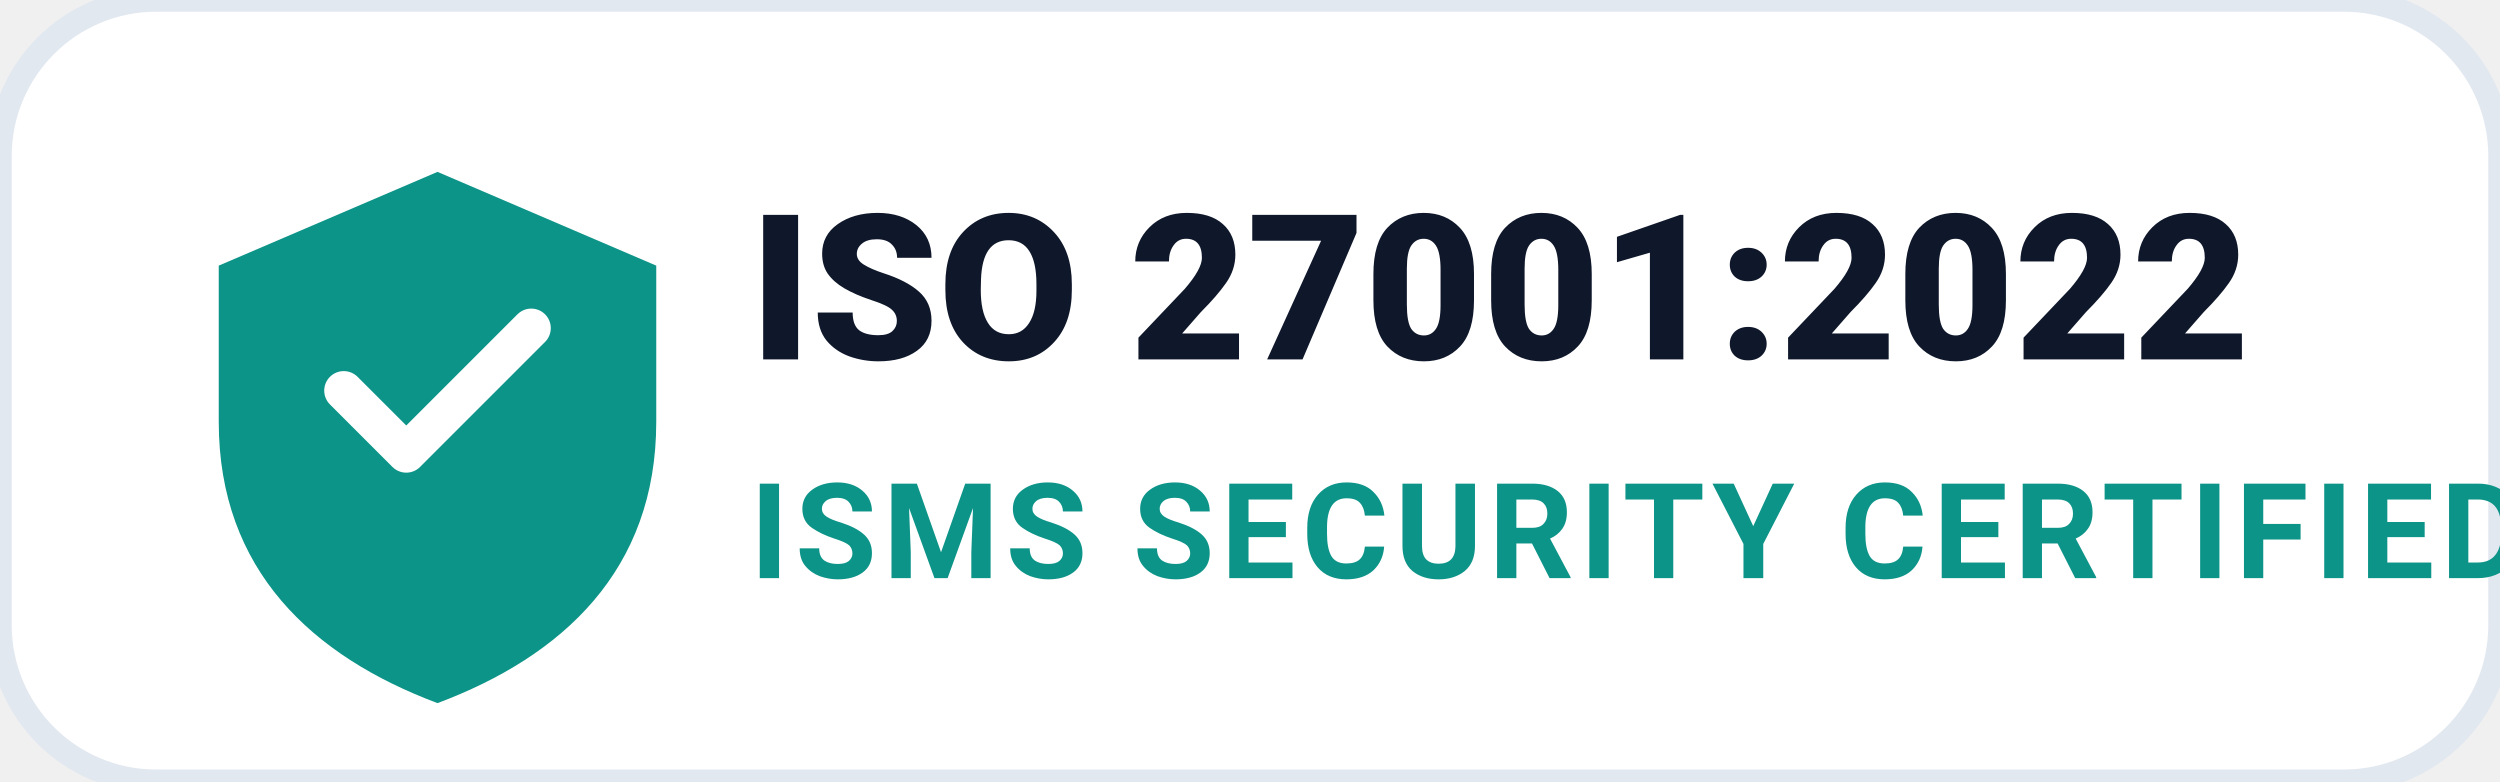
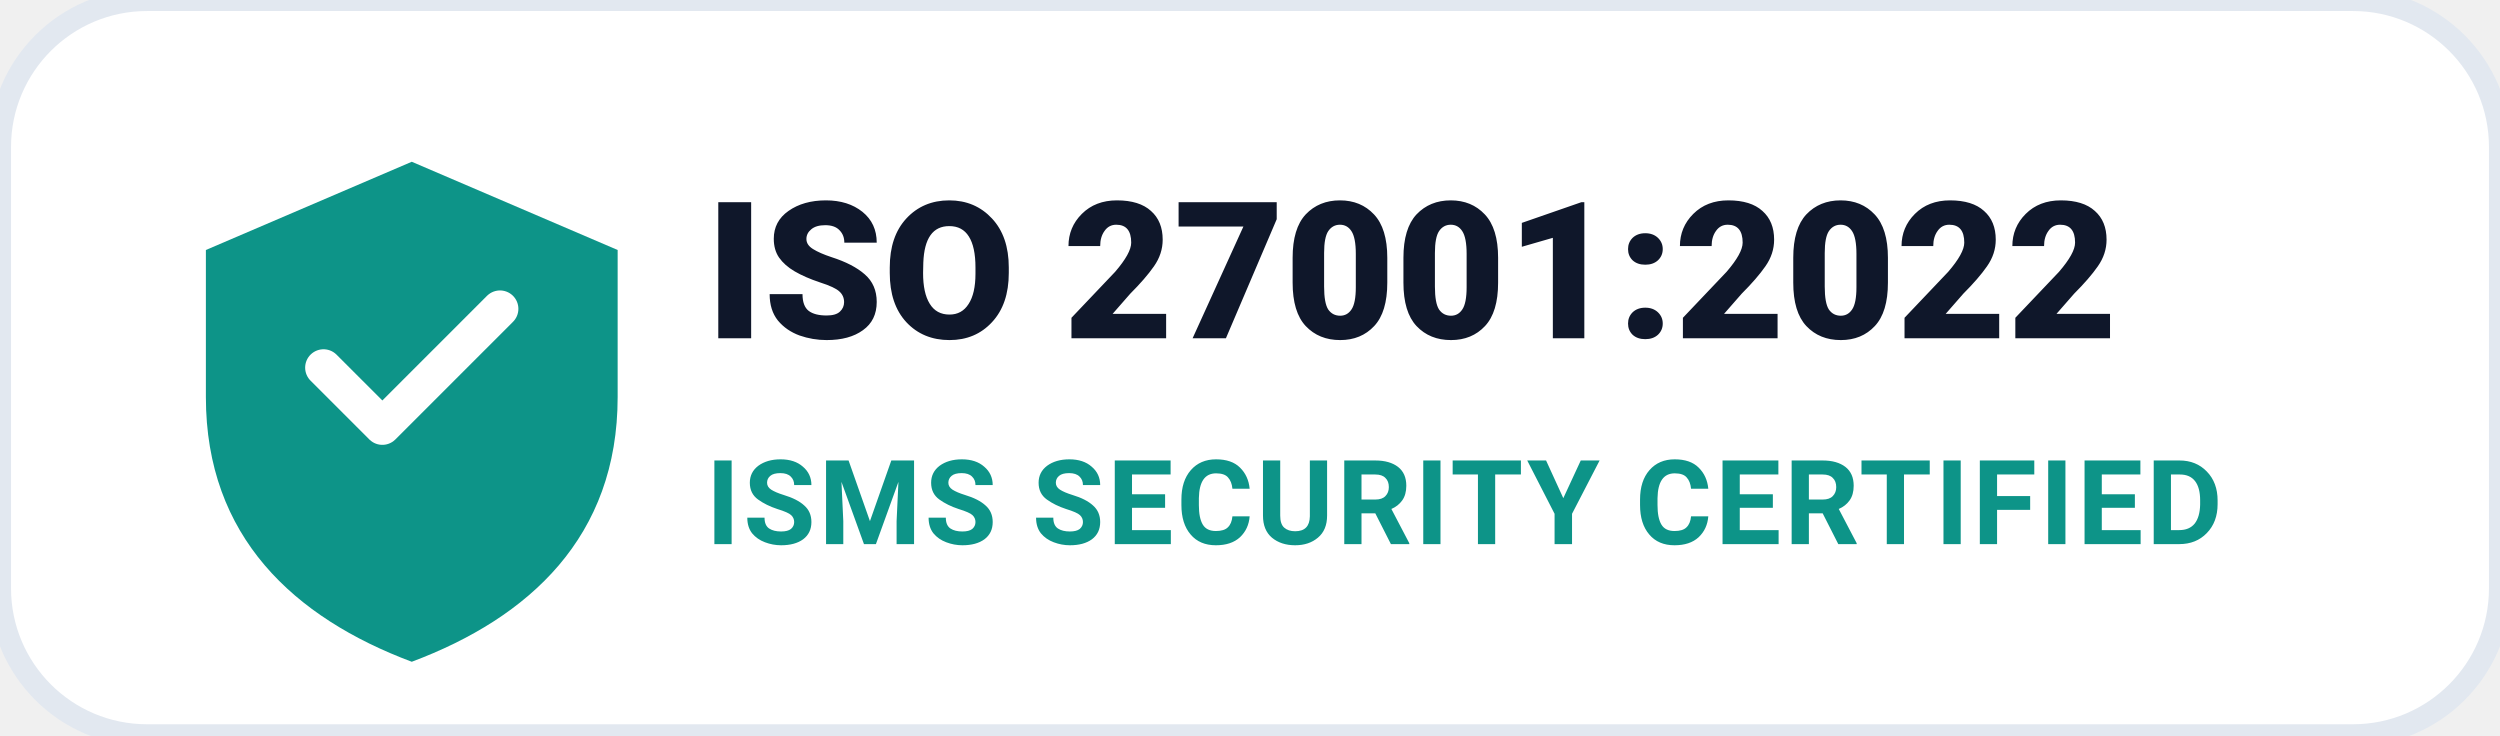
- <svg xmlns="http://www.w3.org/2000/svg" viewBox="0 0 160 50" width="160" height="50">
-   <rect width="160" height="50" rx="10" fill="#FFFFFF" stroke="#E2E8F0" stroke-width="1.5" />
+ <svg xmlns="http://www.w3.org/2000/svg" viewBox="0 0 170 50" width="170" height="50">
+   <rect width="170" height="50" rx="10" fill="#FFFFFF" stroke="#E2E8F0" stroke-width="1.5" />
  <g transform="translate(10, 7)">
    <path d="M18 4L4 10v10c0 9.5 6 15 14 18 8-3 14-8.5 14-18V10L18 4z" fill="#0D9488" />
    <path d="M12 18l4 4 8-8" fill="none" stroke="#FFFFFF" stroke-width="2.5" stroke-linecap="round" stroke-linejoin="round" />
  </g>
  <text x="48" y="23" font-family="system-ui, -apple-system, BlinkMacSystemFont, 'Segoe UI', Roboto, sans-serif" font-weight="800" font-size="13" fill="#0F172A">ISO 27001:2022</text>
-   <text x="48" y="37" font-family="system-ui, -apple-system, BlinkMacSystemFont, 'Segoe UI', Roboto, sans-serif" font-weight="700" font-size="8.5" fill="#0D9488" letter-spacing="0.4">ISMS SECURITY CERTIFIED</text>
+   <text x="48" y="37" font-family="system-ui, -apple-system, BlinkMacSystemFont, 'Segoe UI', Roboto, sans-serif" font-weight="700" font-size="8" fill="#0D9488" letter-spacing="0.2">ISMS SECURITY CERTIFIED</text>
</svg>
